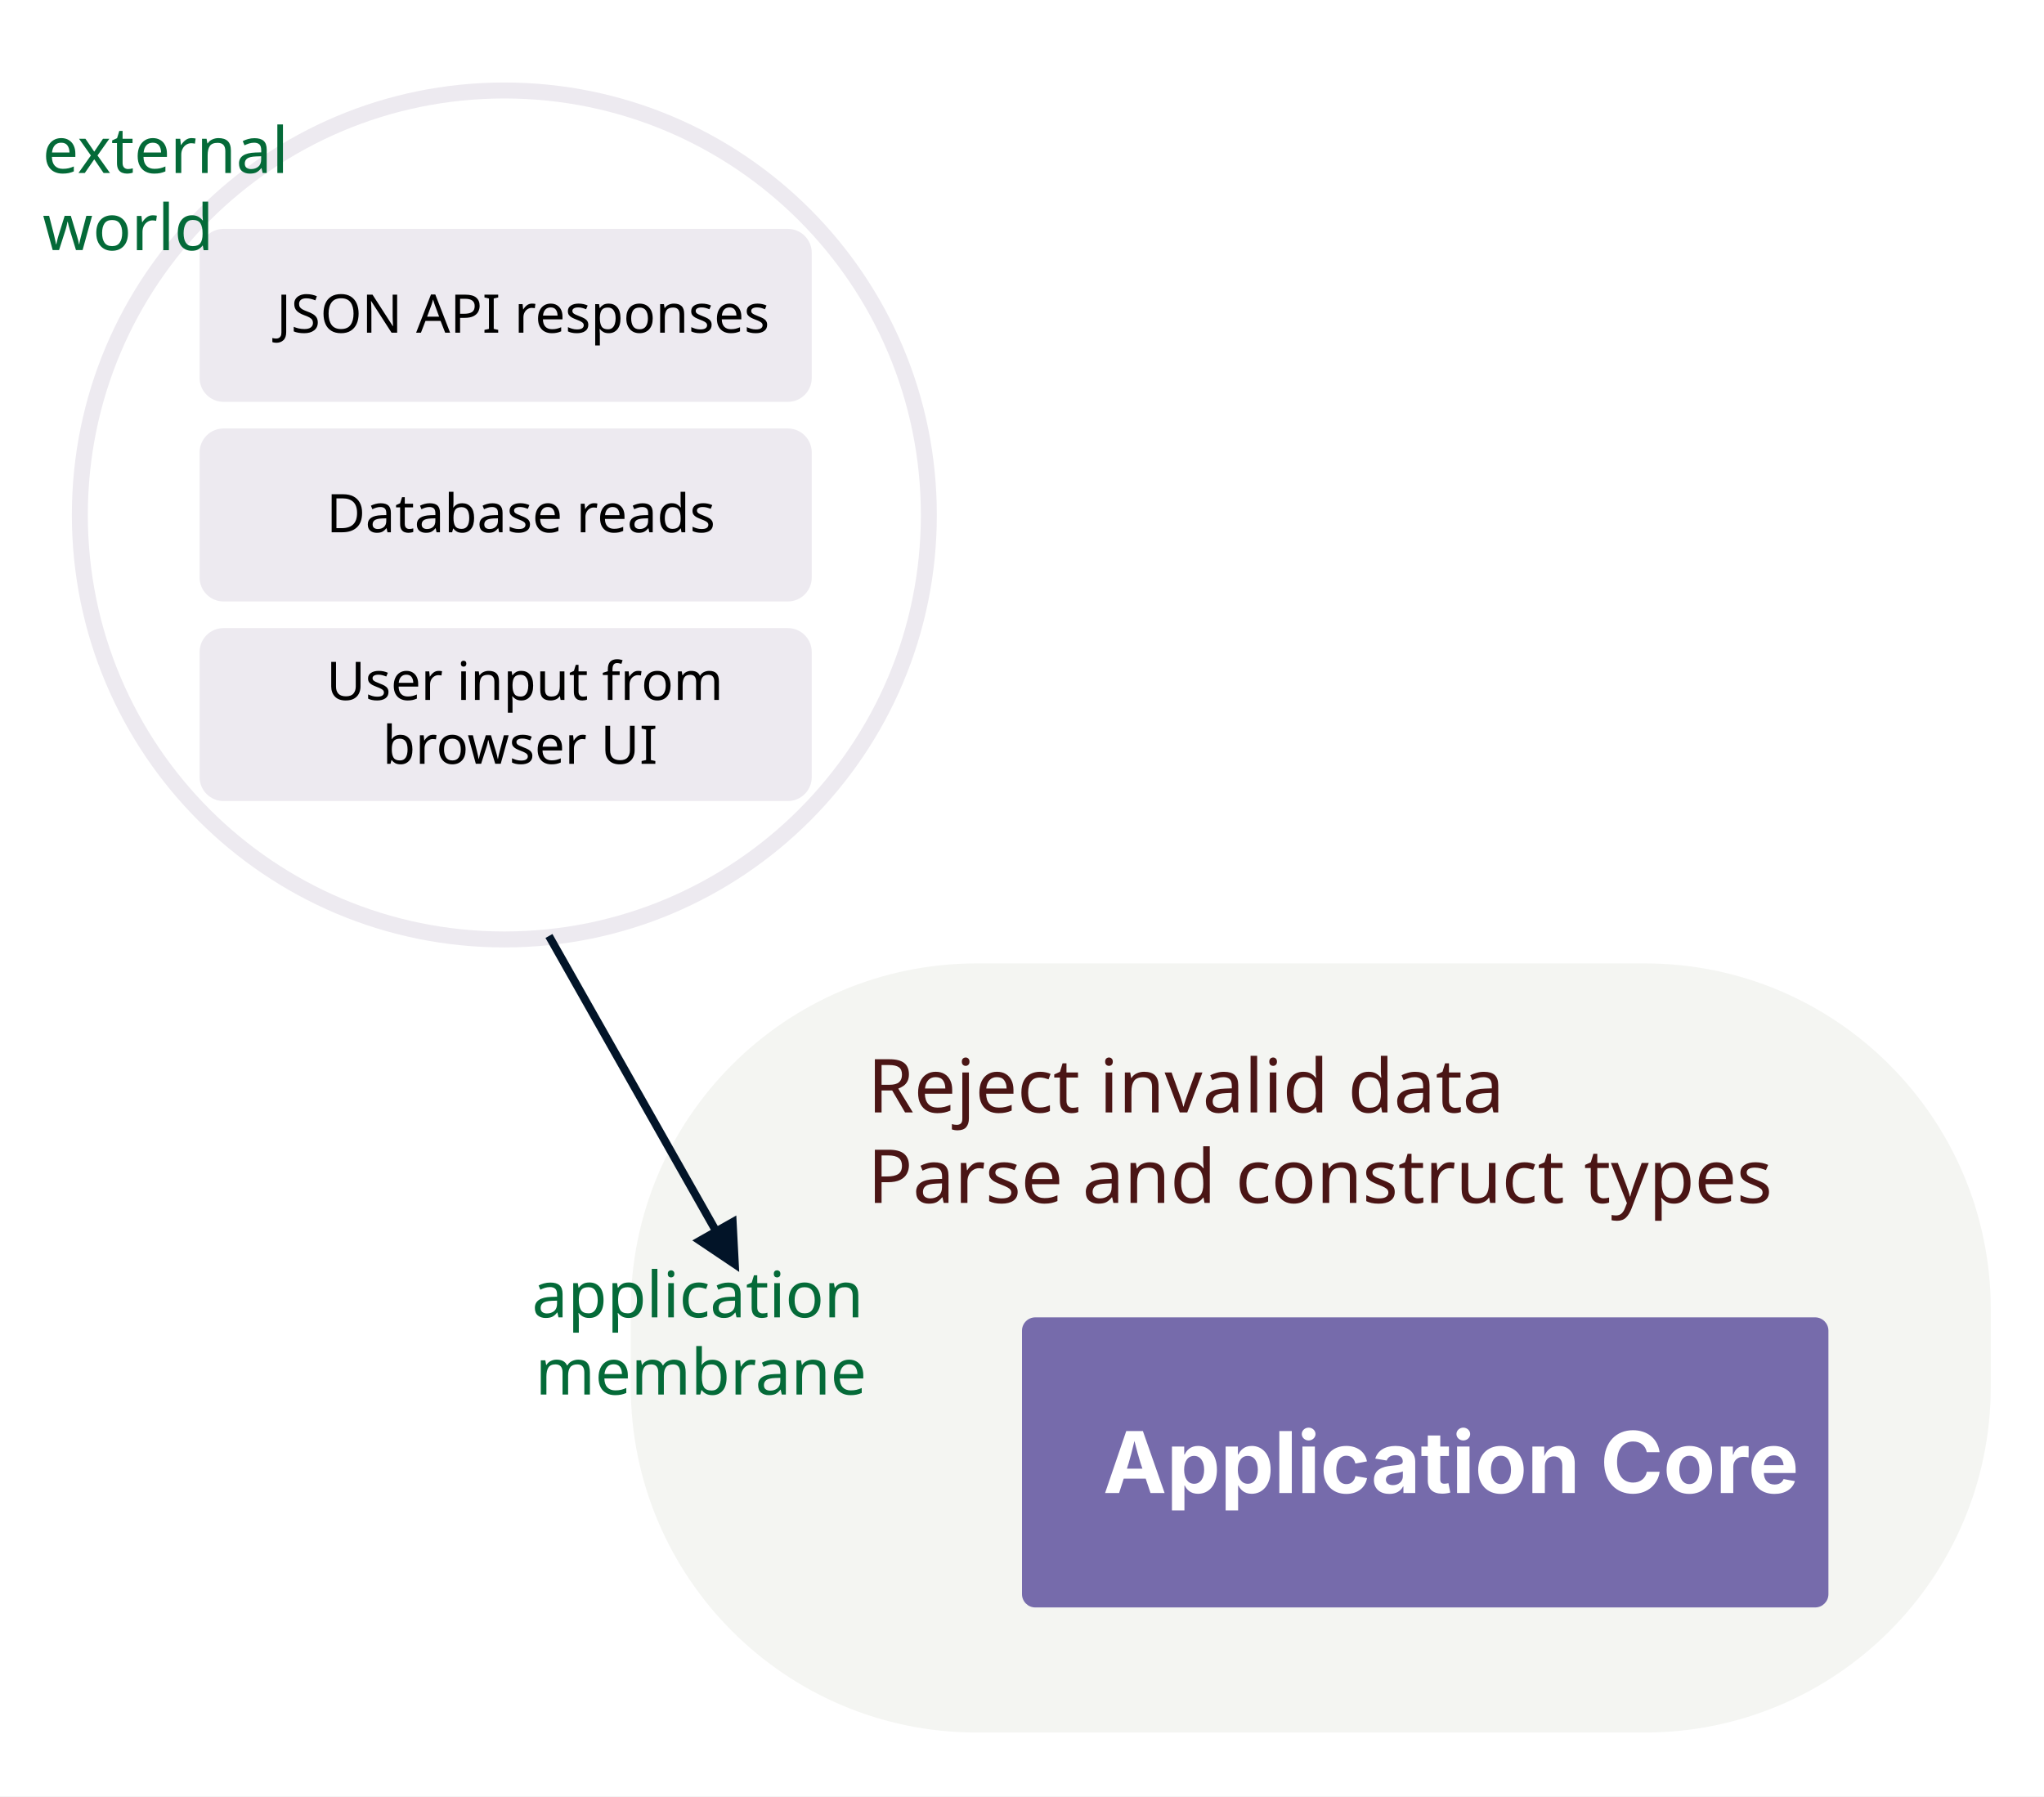
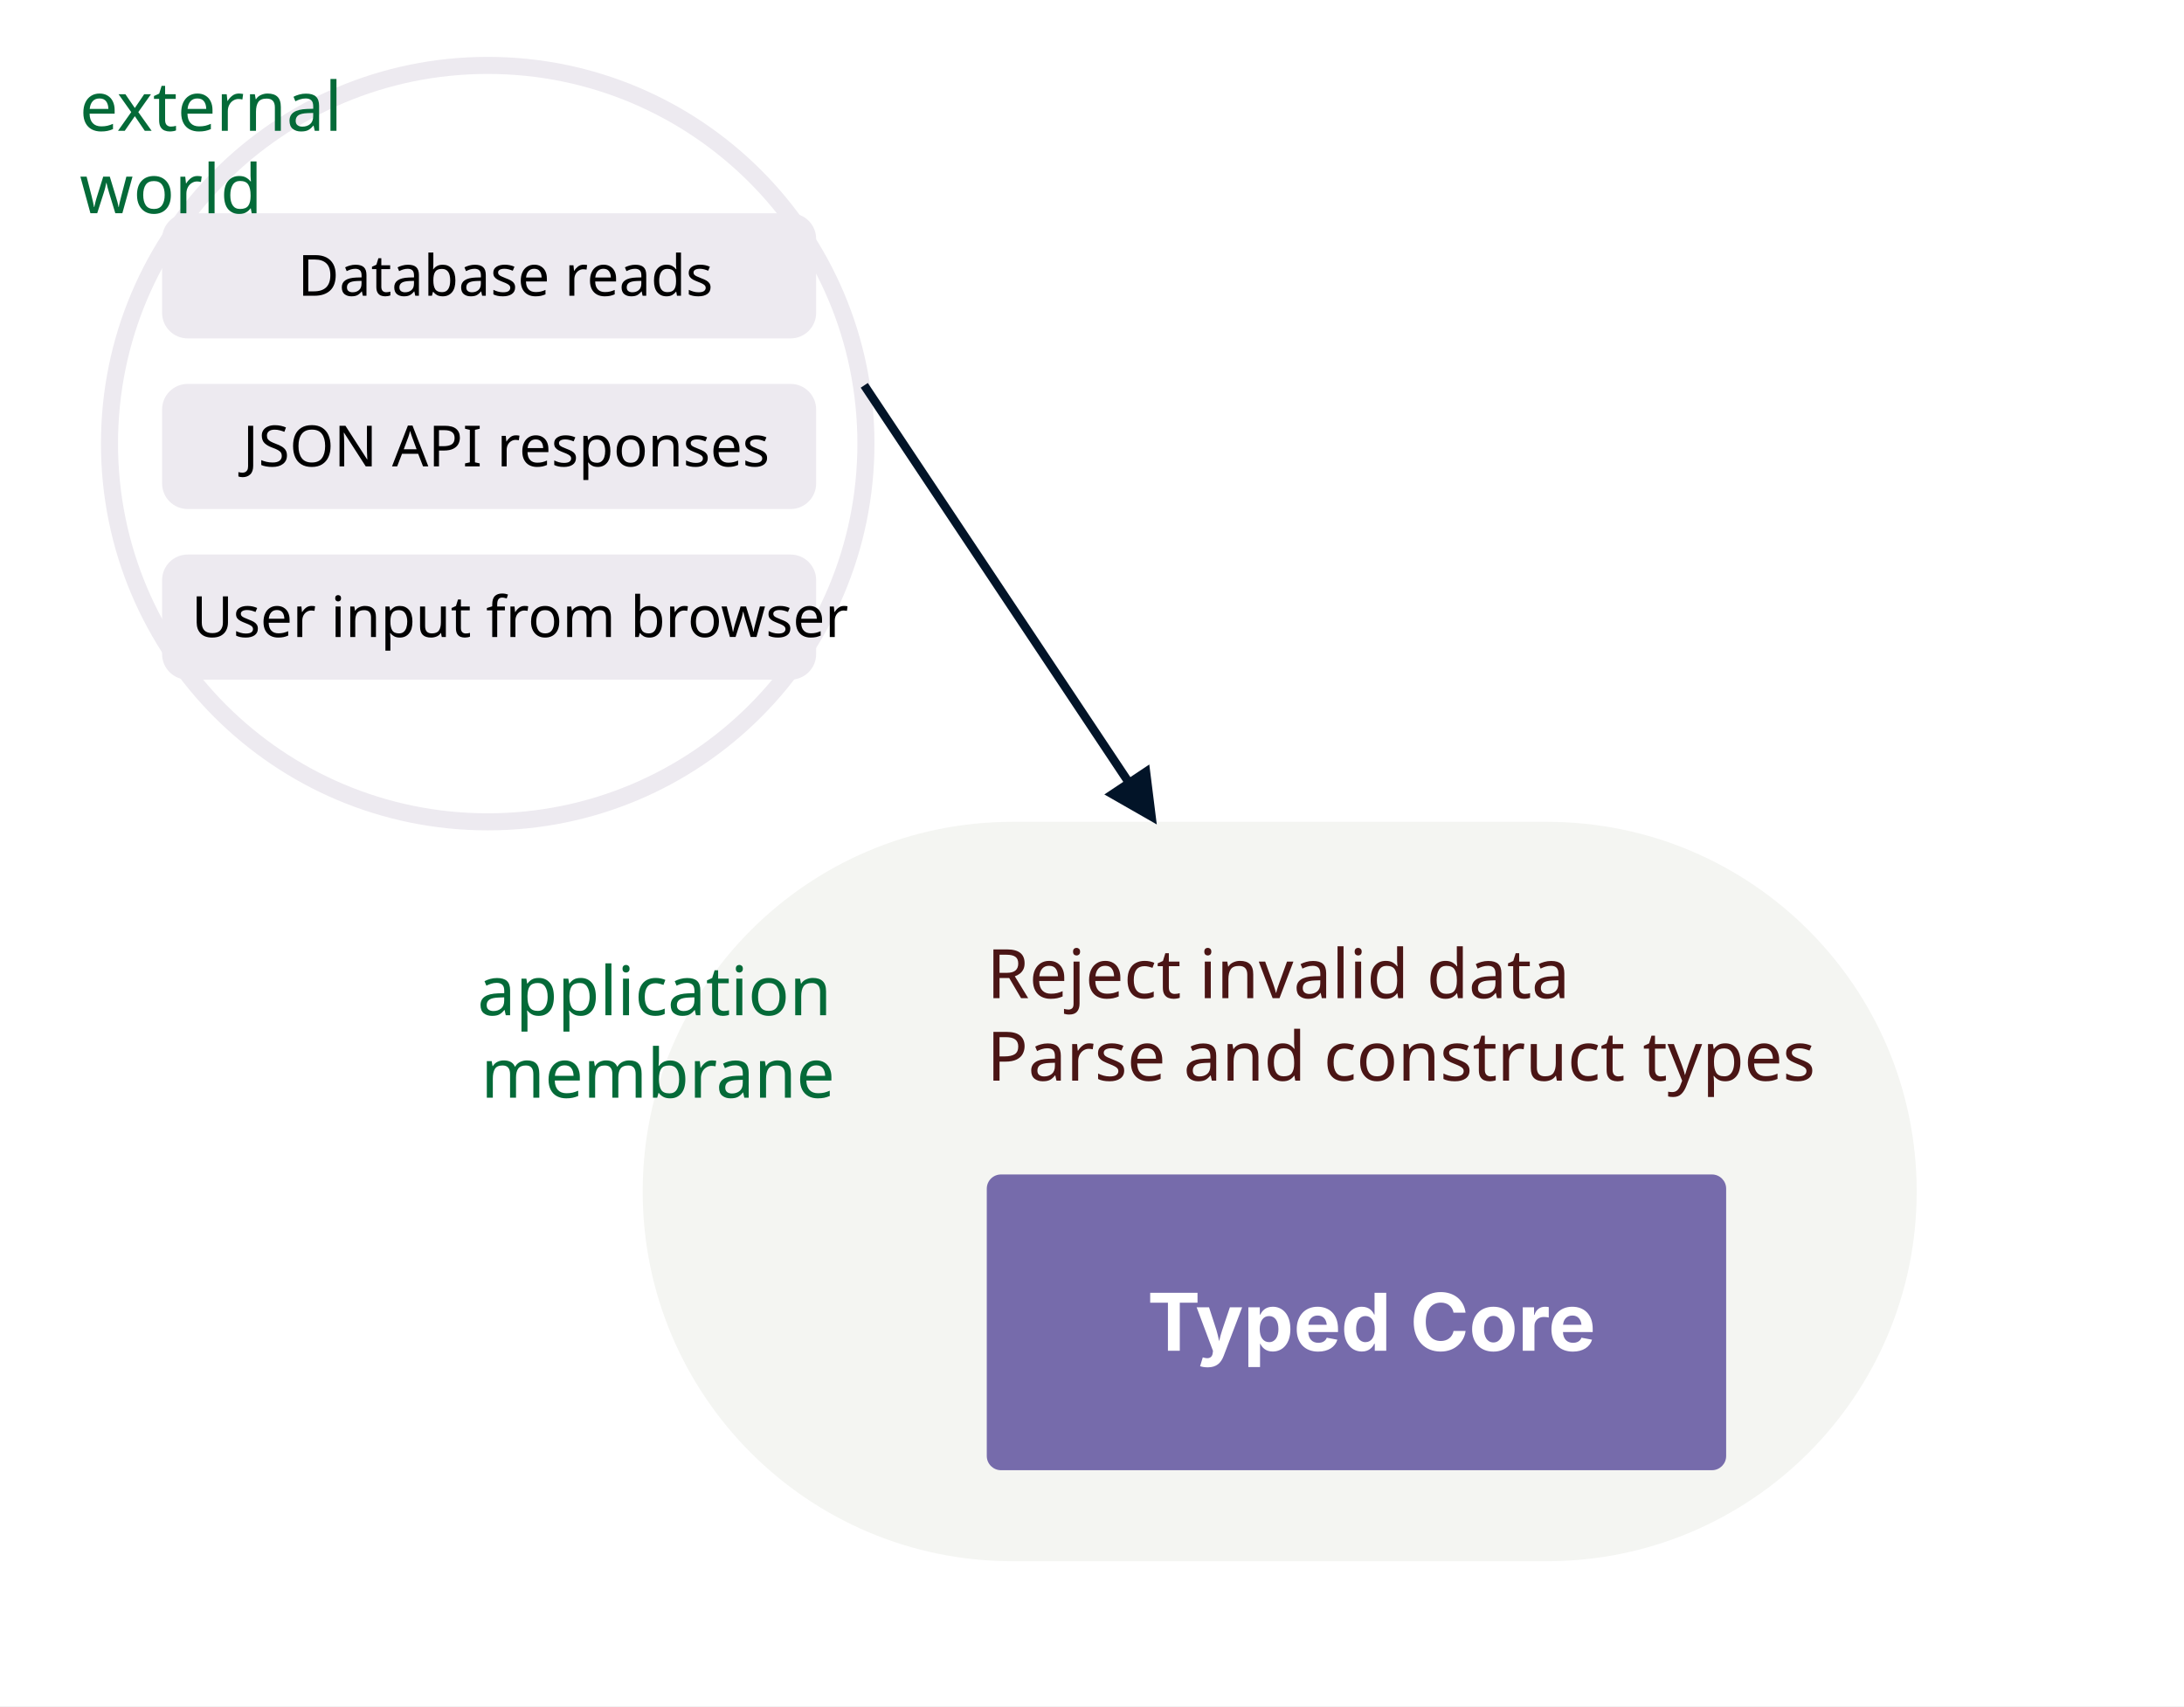
- <svg xmlns="http://www.w3.org/2000/svg" width="768px" height="675px" viewBox="0 0 768 675" version="1.1">
+ <svg xmlns="http://www.w3.org/2000/svg" width="768px" height="600px" viewBox="0 0 768 600" version="1.1">
  <g id="Desktop" stroke="none" stroke-width="1" fill="none" fill-rule="evenodd">
-     <rect fill="#FFFFFF" x="0" y="0" width="768" height="675" />
-     <g id="Group-6" transform="translate(190, 362)">
-       <rect id="Rectangle" fill="#F4F5F2" x="47" y="0" width="511" height="289" rx="130" />
-       <text id="Reject-invalid-data" font-family="SFCompactDisplay-Regular, SF Compact Display" font-size="28" font-weight="normal" fill="#4A1515">
-         <tspan x="136" y="56">Reject invalid data</tspan>
-         <tspan x="136" y="90">Parse and construct types</tspan>
+     <rect fill="#FFFFFF" x="0" y="0" width="768" height="600" />
+     <g id="Group-6" transform="translate(158, 289)">
+       <rect id="Rectangle" fill="#F4F5F2" x="68" y="0" width="448" height="260" rx="130" />
+       <text id="Reject-invalid-data" font-family="SFCompactDisplay-Regular, SF Compact Display" font-size="24" font-weight="normal" fill="#4A1515">
+         <tspan x="189" y="62">Reject invalid data</tspan>
+         <tspan x="189" y="91">Parse and construct types</tspan>
      </text>
-       <g id="Group" transform="translate(194, 133)">
-         <rect id="Rectangle" fill="#766BAB" x="0" y="0" width="303" height="109" rx="5" />
-         <text id="Application-Core" font-family="SFProDisplay-Bold, SF Pro Display" font-size="32" font-weight="bold" fill="#FFFFFF">
-           <tspan x="30.453" y="66">Application Core</tspan>
+       <g id="Group" transform="translate(189, 124)">
+         <rect id="Rectangle" fill="#766BAB" x="0" y="0" width="260" height="104" rx="5" />
+         <text id="Typed-Core" font-family="SFProDisplay-Bold, SF Pro Display" font-size="28" font-weight="bold" fill="#FFFFFF">
+           <tspan x="56.433" y="62">Typed Core</tspan>
        </text>
      </g>
      <text id="application-membrane" font-family="SFCompactDisplay-Regular, SF Compact Display" font-size="24" font-weight="normal" fill="#046A38">
-         <tspan x="9.863" y="133">application </tspan>
-         <tspan x="11.146" y="162">membrane</tspan>
+         <tspan x="9.863" y="68">application </tspan>
+         <tspan x="11.146" y="97">membrane</tspan>
      </text>
    </g>
-     <g id="Group-7" transform="translate(30, 34)">
-       <circle id="Oval" stroke="#EDEAF0" stroke-width="6" cx="159.5" cy="159.5" r="159.5" />
-       <g id="Group-5" transform="translate(45, 52)">
-         <g id="Group-2" transform="translate(0, 150)">
-           <rect id="Rectangle" fill="#EDEAF0" x="0" y="0" width="230" height="65" rx="9" />
-           <text id="User-input-from-brow" font-family="SFCompactDisplay-Regular, SF Compact Display" font-size="20" font-weight="normal" fill="#000000">
-             <tspan x="47.656" y="27">User input from </tspan>
-             <tspan x="68.76" y="51">browser UI</tspan>
-           </text>
+     <g id="Group-7" transform="translate(38, 23)">
+       <circle id="Oval" stroke="#EDEAF0" stroke-width="6" cx="133.5" cy="133" r="133" />
+       <g id="Group-5" transform="translate(19, 52)">
+         <g id="RectBox" transform="translate(0, 120)">
+           <g id="Group-4">
+             <rect id="Rectangle" fill="#EDEAF0" x="0" y="0" width="230" height="44" rx="9" />
+             <text id="JSON-API-responses" font-family="SFCompactDisplay-Regular, SF Compact Display" font-size="20" font-weight="normal" fill="#000000">
+               <tspan x="10.366" y="29">User input from browser</tspan>
+             </text>
+           </g>
        </g>
-         <g id="Group-3" transform="translate(0, 75)">
-           <rect id="Rectangle" fill="#EDEAF0" x="0" y="-1.42108547e-14" width="230" height="65" rx="9" />
-           <text id="Database-reads" font-family="SFCompactDisplay-Regular, SF Compact Display" font-size="20" font-weight="normal" fill="#000000">
-             <tspan x="47.676" y="39">Database reads</tspan>
-           </text>
+         <g id="RectBox">
+           <g id="Group-4">
+             <rect id="Rectangle" fill="#EDEAF0" x="0" y="0" width="230" height="44" rx="9" />
+             <text id="JSON-API-responses" font-family="SFCompactDisplay-Regular, SF Compact Display" font-size="20" font-weight="normal" fill="#000000">
+               <tspan x="47.676" y="29">Database reads</tspan>
+             </text>
+           </g>
        </g>
-         <g id="Group-4">
-           <rect id="Rectangle" fill="#EDEAF0" x="0" y="-7.10542736e-15" width="230" height="65" rx="9" />
-           <text id="JSON-API-responses" font-family="SFCompactDisplay-Regular, SF Compact Display" font-size="20" font-weight="normal" fill="#000000">
-             <tspan x="28.894" y="39">JSON API responses</tspan>
-           </text>
+         <g id="RectBox" transform="translate(0, 60)">
+           <g id="Group-4">
+             <rect id="Rectangle" fill="#EDEAF0" x="0" y="0" width="230" height="44" rx="9" />
+             <text id="JSON-API-responses" font-family="SFCompactDisplay-Regular, SF Compact Display" font-size="20" font-weight="normal" fill="#000000">
+               <tspan x="28.394" y="29">JSON API responses</tspan>
+             </text>
+           </g>
        </g>
      </g>
    </g>
    <text id="external-world" font-family="SFCompactDisplay-Regular, SF Compact Display" font-size="24" font-weight="normal" fill="#046A38">
-       <tspan x="16" y="65">external </tspan>
-       <tspan x="16" y="94">world</tspan>
+       <tspan x="28" y="46">external </tspan>
+       <tspan x="28" y="75">world</tspan>
    </text>
-     <path id="Line" d="M207.566,350.956 L269.689,460.662 L276.651,456.721 L277.746,477.935 L260.118,466.083 L267.078,462.14 L204.956,352.434 L207.566,350.956 Z" fill="#021428" fill-rule="nonzero" />
+     <path id="Line" d="M305.167,134.67 L397.492,273.271 L404.15,268.837 L406.777,289.916 L388.337,279.37 L394.995,274.934 L302.67,136.333 L305.167,134.67 Z" fill="#021428" fill-rule="nonzero" />
  </g>
</svg>
